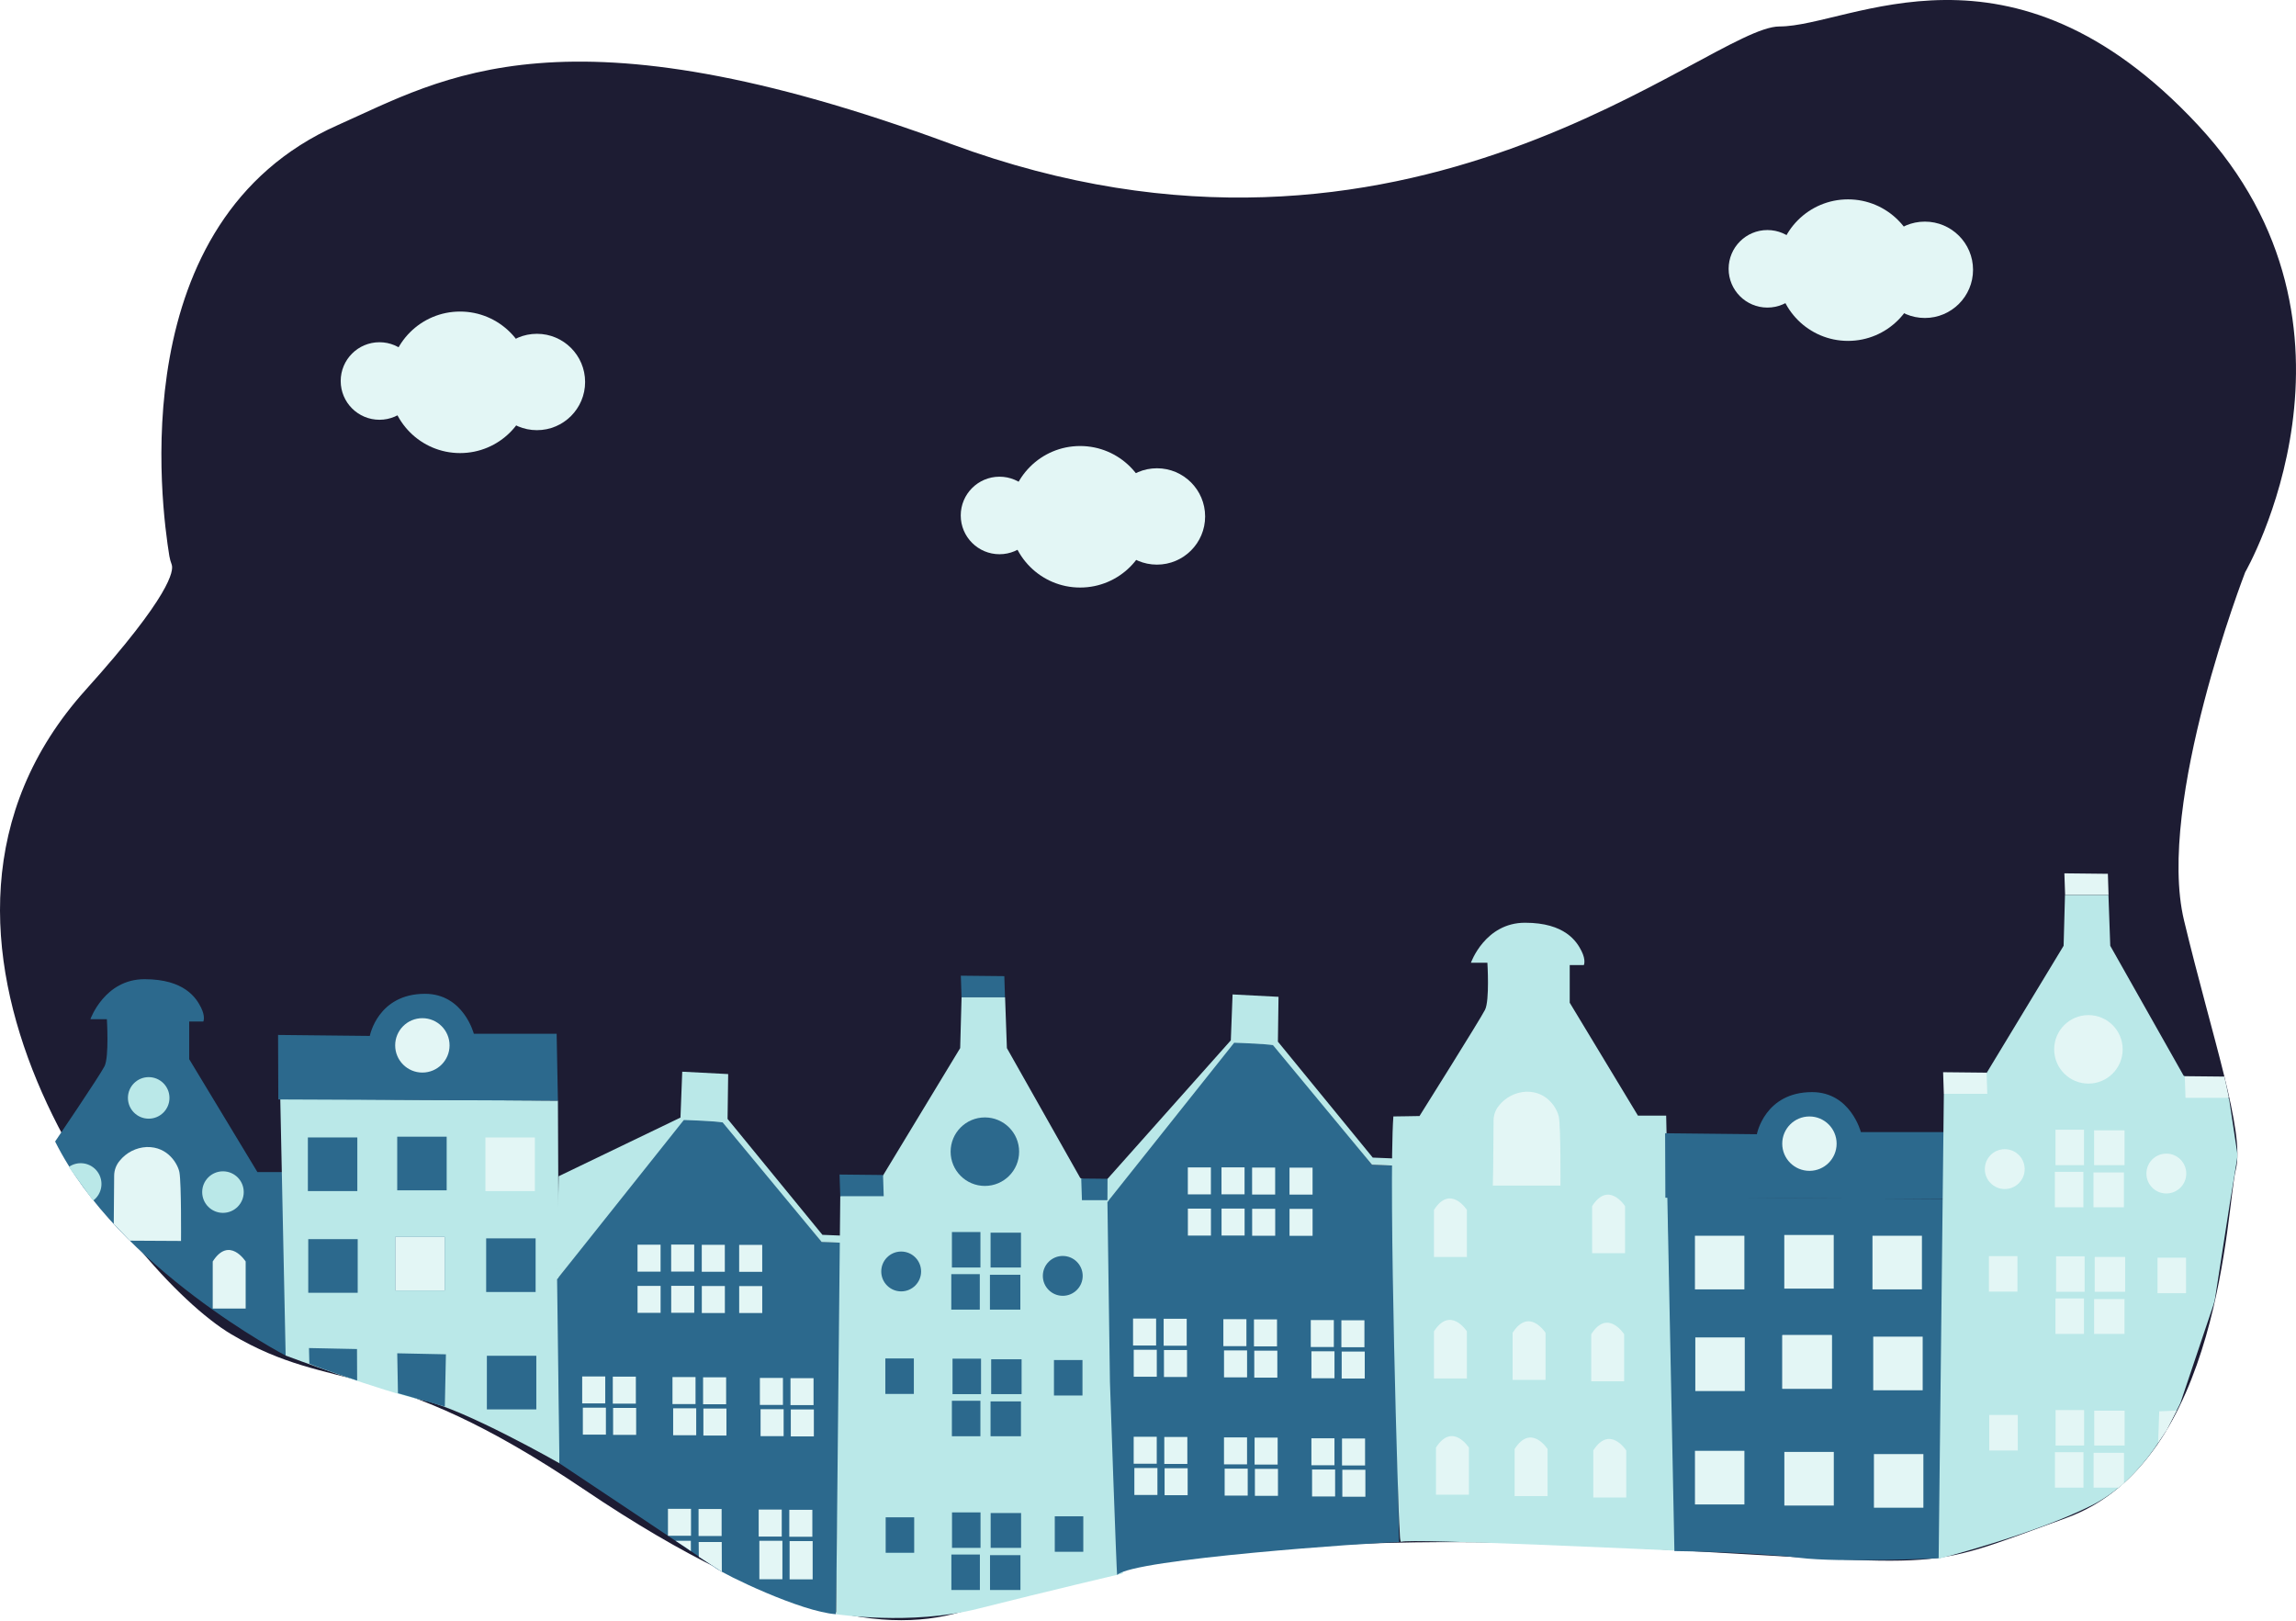
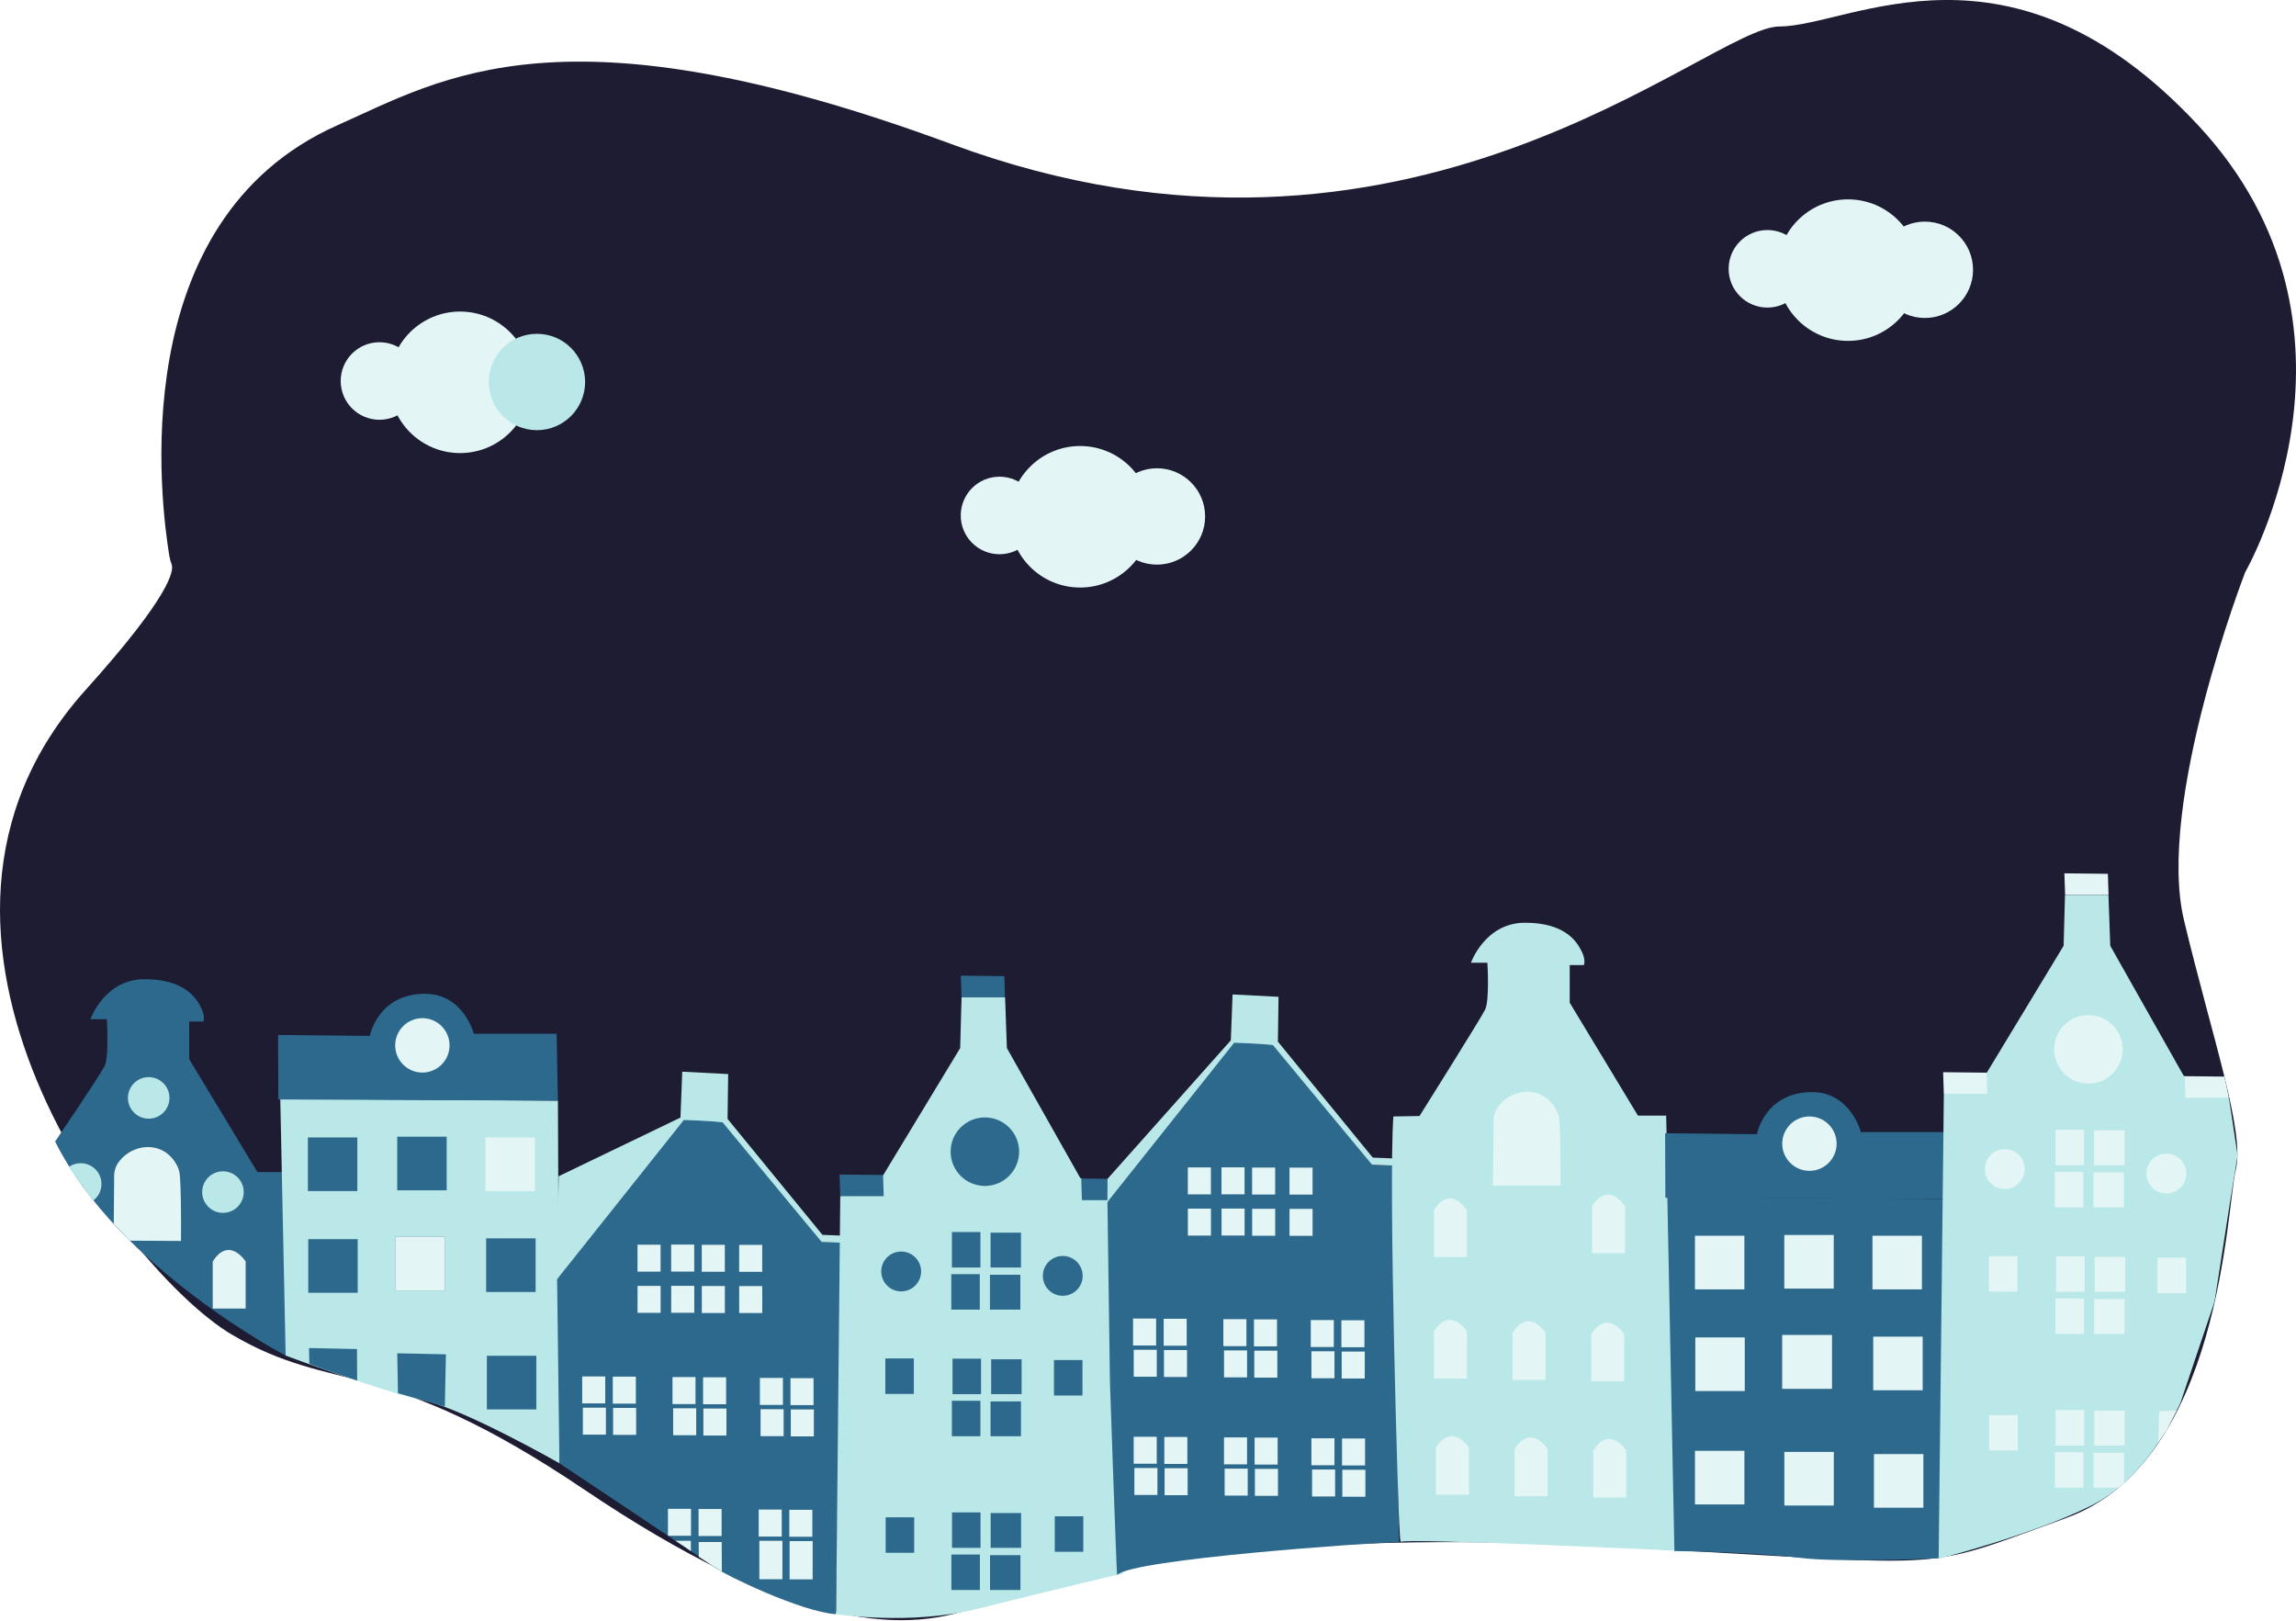
<svg xmlns="http://www.w3.org/2000/svg" viewBox="0 0 976.03 688.74" id="city">
  <path fill="#1D1C33" d="M566.56 441.76a20.66 20.66 0 0 1-1-3.64C562.07 416.6 545.62 295.61 637 255c45-20 96-53 261 8 194.74 72 322-50 352-50s98-44 178 42 20 190 20 190-38 98-26 148 26 90 22 106-6 124-72 148-44 20-198 12-234 14-266 26-80 8-166-50-106-40-150-66-155.78-169.8-62-274c36.25-40.28 37.46-50.71 36.56-53.24Z" transform="translate(-493.57 -201.75)" />
  <circle cx="195.58" cy="162.52" r="30.08" fill="#E3F6F5" />
-   <circle cx="228.25" cy="162.38" r="20.48" fill="#E3F6F5" />
+   <circle cx="228.25" cy="162.38" r="20.48" fill="#BAE8E8" />
  <circle cx="161.31" cy="161.96" r="16.48" fill="#E3F6F5" />
  <circle cx="785.59" cy="114.83" r="30.08" fill="#E3F6F5" />
  <circle cx="818.26" cy="114.69" r="20.48" fill="#E3F6F5" />
  <circle cx="751.32" cy="114.27" r="16.48" fill="#E3F6F5" />
  <circle cx="459.16" cy="219.68" r="30.08" fill="#E3F6F5" />
  <circle cx="491.82" cy="219.54" r="20.48" fill="#E3F6F5" />
  <circle cx="424.89" cy="219.12" r="16.48" fill="#E3F6F5" />
  <g data-name="build 1">
    <path fill="#2C698D" d="M517 687s19-28 21-32 1-20 1-20h-7s6-17 23-17 22 8 24 12 1 6 1 6h-6v16l29 48h12v78s-71-37-98-91Z" transform="translate(-493.57 -201.75)" />
    <path fill="#E3F6F5" d="M584 758h14v-20s-7-11-14 0Z" transform="translate(-493.57 -201.75)" />
    <circle cx="94.78" cy="506.75" r="8.83" fill="#BAE8E8" />
    <path fill="#BAE8E8" d="M522.79 697.83a8.83 8.83 0 0 1 10.36 14.3" transform="translate(-493.57 -201.75)" />
    <circle cx="63.21" cy="466.71" r="8.83" fill="#BAE8E8" />
    <path fill="#E3F6F5" d="M542.1 701.41a9.93 9.93 0 0 1 2.35-6.23 15.69 15.69 0 0 1 11.45-5.83c9.3-.25 13.38 7.57 13.95 10.77.86 4.83.67 29.15.67 29.15l-21.77-.12-6.82-7.15Z" transform="translate(-493.57 -201.75)" />
  </g>
  <g data-name="build 2">
    <path fill="#BAE8E8" d="M612.72 669.12 615 778s41.22 15.38 58.6 19.05 57.82 26.74 57.82 26.74l-.68-154.16-118-.79" transform="translate(-493.57 -201.75)" />
    <path fill="#2C698D" d="m611.88 669.12 118.86.5-.54-28.41H695s-4.37-17-20.76-17c-20.11 0-23.46 17.9-23.46 17.9l-39-.41Z" transform="translate(-493.57 -201.75)" />
    <path fill="#2C698D" d="M130.88 483.52h21.02v22.8h-21.02zM168.86 483.2h21.02V506h-21.02z" />
    <path fill="#E3F6F5" d="M206.35 483.53h21.02v22.8h-21.02z" />
    <path fill="#2C698D" d="M206.67 526.42h21.02v22.8h-21.02zM206.97 576.33h21.02v22.8h-21.02zM168.04 525.77h21.02v22.8h-21.02z" />
    <path fill="#E3F6F5" d="M168.04 525.77h21.02v22.8h-21.02z" />
    <path fill="#2C698D" d="M131.04 526.75h21.02v22.8h-21.02z" />
    <path fill="#2C698D" d="m625.08 781.46-.16-6.66 20.41.42.06 13.41s-15.11-5.02-20.31-7.17Z" transform="translate(-493.57 -201.75)" />
    <path fill="#2C698D" d="m169.17 592.26-.3-16.98 20.69.43-.46 22.21-19.93-5.66z" />
    <circle cx="179.55" cy="444.38" r="11.56" fill="#E3F6F5" />
  </g>
  <g data-name="build 3">
    <path fill="#2C698D" d="m730.39 745.53 1 78.27s62.28 41.44 66.22 44.4 36.51 18.75 51.32 19.74L851.6 730l-8.75-.34-42.79-53.14-15.85-.76-53.81 69.73" transform="translate(-493.57 -201.75)" />
    <path fill="#BAE8E8" d="m236.82 543.78 53.87-67.67 5.95.22 6.8.4 3.75.39 42.09 50.84 8.75.33v-3.03l-8.42-.34-40.32-49.28.26-19.06-19.53-1.01-.75 19.51-51.78 24.93-.67 43.77z" />
    <path fill="#E3F6F5" d="M271.01 529.1h9.8v11.46h-9.8zM314.22 529.19h9.8v11.46h-9.8zM298.32 529.16h9.8v11.46h-9.8zM285.31 529.07h9.8v11.46h-9.8zM271.02 546.62h9.8v11.46h-9.8zM314.23 546.71h9.8v11.46h-9.8zM298.34 546.69h9.8v11.46h-9.8zM285.33 546.6h9.8v11.46h-9.8zM247.77 598.39h9.8v11.46h-9.8zM260.5 585.21h9.8v11.46h-9.8zM247.49 585.12h9.8v11.46h-9.8zM260.63 598.5h9.8v11.46h-9.8zM286.16 598.66h9.8v11.46h-9.8zM298.88 585.48h9.8v11.46h-9.8zM285.87 585.39h9.8v11.46h-9.8zM299.01 598.77h9.8v11.46h-9.8zM323.32 599.04h9.8v11.46h-9.8zM336.04 585.85h9.8v11.46h-9.8zM323.03 585.76h9.8v11.46h-9.8zM336.17 599.15h9.8v11.46h-9.8zM322.8 654.99h9.8v16.35h-9.8zM335.53 641.8h9.8v11.46h-9.8zM322.52 641.72h9.8v11.46h-9.8zM296.96 641.48h9.8v11.46h-9.8zM306.85 668.15l-9.79-6.37-.05-6.29h9.8l.04 12.66zM283.95 641.39h9.8v11.46h-9.8zM293.7 659.38l-2.49-1.72-4.08-2.69 6.55.02.02 4.39zM335.66 655.1h9.8v16.28h-9.8z" />
  </g>
  <g data-name="build 4">
    <path fill="#2C698D" d="M408.75 423.96h18.47l-.28-9.01-18.49-.19.3 9.2z" />
    <path fill="#BAE8E8" d="M850.77 710.24 849 887.93s31.74 4.89 60.29-2.32 61.61-15 61.61-15l1.1-158.68-19.22-9.44-31.18-55.2-.77-21.58h-18.5l-.59 21.58-32.85 54.23Z" transform="translate(-493.57 -201.75)" />
    <path fill="#2C698D" d="M404.66 523.73h12.12v15.08h-12.12zM421.09 524h12.93v14.81h-12.93zM404.39 541.63h12.12v15.08h-12.12zM420.82 541.9h12.93v14.81h-12.93zM404.92 577.56h12.12v15.08h-12.12zM376.36 577.47h12.12v15.08h-12.12zM448.04 578.14h12.12v15.08h-12.12zM448.39 644.57h12.12v15.08h-12.12zM376.5 645h12.12v15.08H376.5zM421.35 577.82h12.93v14.81h-12.93zM404.65 595.46h12.12v15.08h-12.12zM421.08 595.73h12.93v14.81h-12.93zM404.7 642.91h12.12v15.08H404.7zM421.13 643.18h12.93v14.81h-12.93zM404.43 660.82h12.12v15.08h-12.12zM420.86 661.09h12.93v14.81h-12.93z" />
    <circle cx="383.09" cy="540.49" r="8.47" fill="#2C698D" />
    <circle cx="451.78" cy="542.37" r="8.47" fill="#2C698D" />
    <path fill="#2C698D" d="M357.2 508.49h18.47l-.29-9.01-18.49-.19.31 9.2zM459.93 510.18h18.47l-.29-9.01-18.48-.19.3 9.2z" />
    <circle cx="418.67" cy="489.57" r="14.56" fill="#2C698D" />
  </g>
  <g data-name="build 5">
    <path fill="#2C698D" d="m964.34 712.69 1.07 76.68s2.8 82.15 3.07 81.88c6.57-6.79 108.08-13.72 119.81-14l-2.73-160-8.75-.34-42.81-53.18-15.85-.76-53.81 69.73" transform="translate(-493.57 -201.75)" />
    <path fill="#BAE8E8" d="m470.77 510.94 53.87-67.67 5.95.23 6.8.4 3.75.38 42.09 50.84 8.75.34v-3.03l-8.42-.34-40.32-49.29.26-19.06-19.53-1.01-.75 19.52-52.41 58.87-.04 9.82z" />
    <path fill="#E3F6F5" d="M504.95 496.26h9.8v11.46h-9.8zM548.17 496.36h9.8v11.46h-9.8zM532.27 496.33h9.8v11.46h-9.8zM519.26 496.24h9.8v11.46h-9.8zM504.97 513.78h9.8v11.46h-9.8zM548.18 513.88h9.8v11.46h-9.8zM532.29 513.85h9.8v11.46h-9.8zM519.28 513.76h9.8v11.46h-9.8zM481.95 573.78h9.8v11.46h-9.8zM494.67 560.6h9.8v11.46h-9.8zM481.66 560.51h9.8v11.46h-9.8zM494.8 573.89h9.8v11.46h-9.8zM520.33 574.05h9.8v11.46h-9.8zM533.06 560.87h9.8v11.46h-9.8zM520.05 560.78h9.8v11.46h-9.8zM533.19 574.16h9.8v11.46h-9.8zM557.49 574.43h9.8v11.46h-9.8zM570.22 561.24h9.8v11.46h-9.8zM557.21 561.15h9.8v11.46h-9.8zM570.35 574.54h9.8V586h-9.8zM482.22 624.04h9.8v11.46h-9.8zM494.94 610.85h9.8v11.46h-9.8zM481.93 610.76h9.8v11.46h-9.8zM495.07 624.14h9.8v11.46h-9.8zM520.6 624.31h9.8v11.46h-9.8zM533.33 611.12h9.8v11.46h-9.8zM520.32 611.03h9.8v11.46h-9.8zM533.46 624.41h9.8v11.46h-9.8zM557.76 624.68h9.8v11.46h-9.8zM570.49 611.5h9.8v11.46h-9.8zM557.48 611.41h9.8v11.46h-9.8zM570.62 624.79h9.8v11.46h-9.8z" />
  </g>
  <g data-name="build 6">
    <path fill="#BAE8E8" d="M1097 676.17s25.86-41.17 27.86-45.17 1-20 1-20h-7s6-17 23-17 22 8 24 12 1 6 1 6h-6v16l29 48h12l3.94 184.91s-114.07-5.35-116.48-3.74c-.75.5-.69-4.73-.81-5.64-.5-3.9-4.77-145.35-2.62-175.19 0 .03 11.19-.18 11.11-.17Z" transform="translate(-493.57 -201.75)" />
    <path fill="#E3F6F5" d="M1170.38 734.48h14v-20s-7-11-14 0ZM1103.15 736.09h14v-20s-7-11-14 0ZM1103.15 787.72h14v-20s-7-11-14 0ZM1136.58 788.32h14v-20s-7-11-14 0ZM1170 788.92h14v-20s-7-11-14 0ZM1104 837.12h14v-20s-7-11-14 0ZM1137.44 837.72h14v-20s-7-11-14 0ZM1170.88 838.33h14v-20s-7-11-14 0Z" transform="translate(-493.57 -201.75)" />
    <circle cx="681.16" cy="483.22" r="8.83" fill="#BAE8E8" />
    <circle cx="618.04" cy="481.88" r="8.83" fill="#BAE8E8" />
    <circle cx="650.26" cy="525.45" r="8.83" fill="#BAE8E8" />
    <circle cx="649.6" cy="443.19" r="8.83" fill="#BAE8E8" />
    <path fill="#E3F6F5" d="M1128.49 677.89a9.93 9.93 0 0 1 2.35-6.23 15.69 15.69 0 0 1 11.45-5.83c9.3-.25 13.38 7.57 13.95 10.77.86 4.83.67 29.15.67 29.15h-28.74l.15-7.23Z" transform="translate(-493.57 -201.75)" />
  </g>
  <g data-name="build 7">
    <path fill="#2C698D" d="m1202.36 710.91 3 150.19s32.92.34 53.07 2.85c17.63 2.2 60 .17 60 .17l2-152.7-118-.79" transform="translate(-493.57 -201.75)" />
    <path fill="#2C698D" d="m1201.52 710.91 118.86.5-.54-28.41h-35.21s-4.37-17-20.76-17c-20.11 0-23.46 17.9-23.46 17.9l-39-.41Z" transform="translate(-493.57 -201.75)" />
    <path fill="#E3F6F5" d="M720.52 525.31h21.02v22.8h-21.02zM758.5 524.98h21.02v22.8H758.5zM795.99 525.31h21.02v22.8h-21.02zM796.31 568.2h21.02V591h-21.02zM796.61 618.12h21.02v22.8h-21.02zM758.53 617.2h21.02V640h-21.02zM720.53 616.73h21.02v22.8h-21.02zM757.68 567.55h21.02v22.8h-21.02z" />
    <path fill="#E3F6F5" d="M757.68 567.55h21.02v22.8h-21.02zM720.68 568.53h21.02v22.8h-21.02z" />
    <circle cx="769.19" cy="486.16" r="11.56" fill="#E3F6F5" />
  </g>
  <g data-name="build 8">
    <path fill="#E3F6F5" d="M877.88 380.45h18.47l-.29-9-18.49-.2.31 9.2z" />
    <path fill="#BAE8E8" d="m1319.9 666.74-2.21 197.61s39.54-10 64.58-22.44c23.73-11.77 35-37.68 37.7-42.74a11.59 11.59 0 0 0 .72-1.69l13.72-40.78a20.44 20.44 0 0 0 .85-3.44l6.26-40.24 3-18.42a11 11 0 0 0 0-3.44l-3.31-21.91a1.55 1.55 0 0 0-.85-1.15l-18.54-9.1-31.18-55.2-.77-21.58h-18.47l-.59 21.58L1338 658Z" transform="translate(-493.57 -201.75)" />
    <path fill="#E3F6F5" d="M873.79 480.23h12.12v15.08h-12.12zM890.21 480.49h12.93v14.81h-12.93zM873.52 498.13h12.12v15.08h-12.12zM889.94 498.4h12.93v14.81h-12.93zM874.05 534.05h12.12v15.08h-12.12zM845.49 533.97h12.12v15.08h-12.12zM917.17 534.64h12.12v15.08h-12.12zM921.07 607.92l-3.64 5.24.46-13.22 7.36-.3-4.18 8.28zM845.63 601.5h12.12v15.08h-12.12zM890.47 534.32h12.93v14.81h-12.93zM873.78 551.96h12.12v15.08h-12.12zM890.2 552.23h12.93v14.81H890.2zM873.83 599.41h12.12v15.08h-12.12zM890.25 599.68h12.93v14.81h-12.93zM873.56 617.32h12.12v15.08h-12.12zM901.89 631.35l-1.37 1.05h-10.54v-14.81h12.93v12.78l-1.02.98z" />
    <circle cx="852.22" cy="496.98" r="8.47" fill="#E3F6F5" />
    <circle cx="920.91" cy="498.87" r="8.47" fill="#E3F6F5" />
    <path fill="#E3F6F5" d="M826.32 464.99h18.47l-.28-9.01-18.49-.19.3 9.2zM929.06 466.68h18.47l-1.2-5.65-.78-3.38-16.8-.17.31 9.2z" />
    <circle cx="887.79" cy="446.07" r="14.56" fill="#E3F6F5" />
  </g>
</svg>
